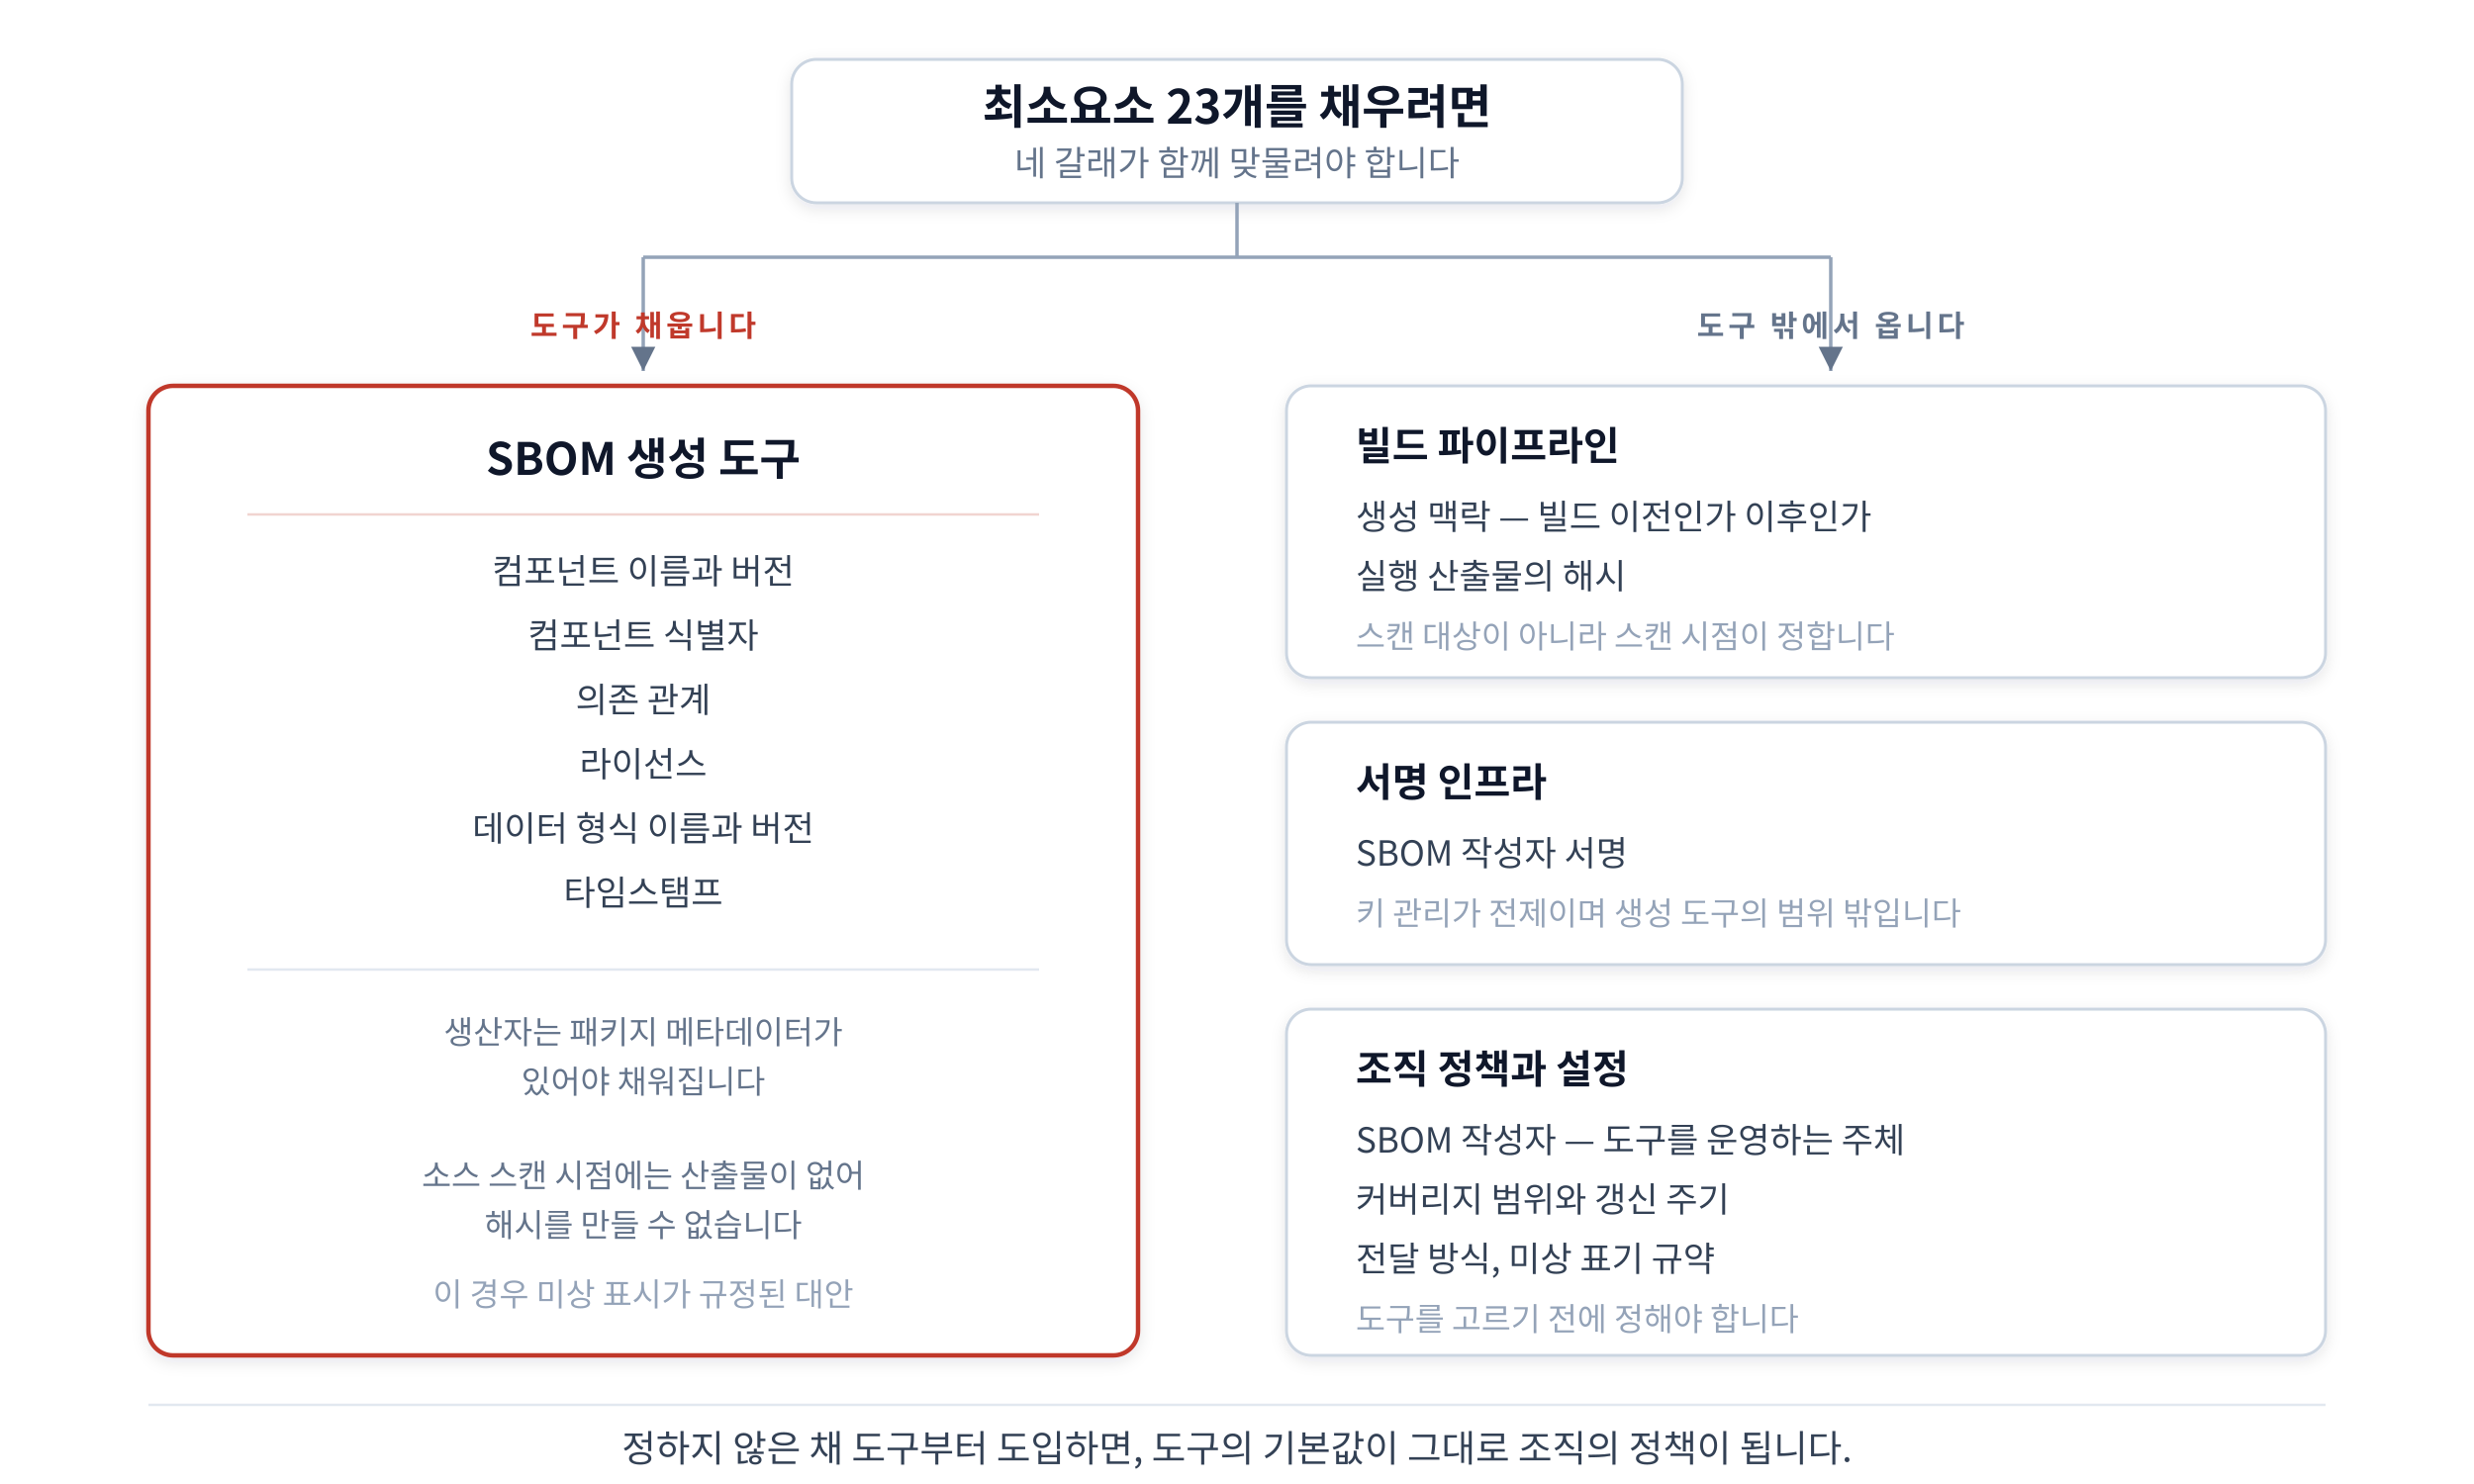
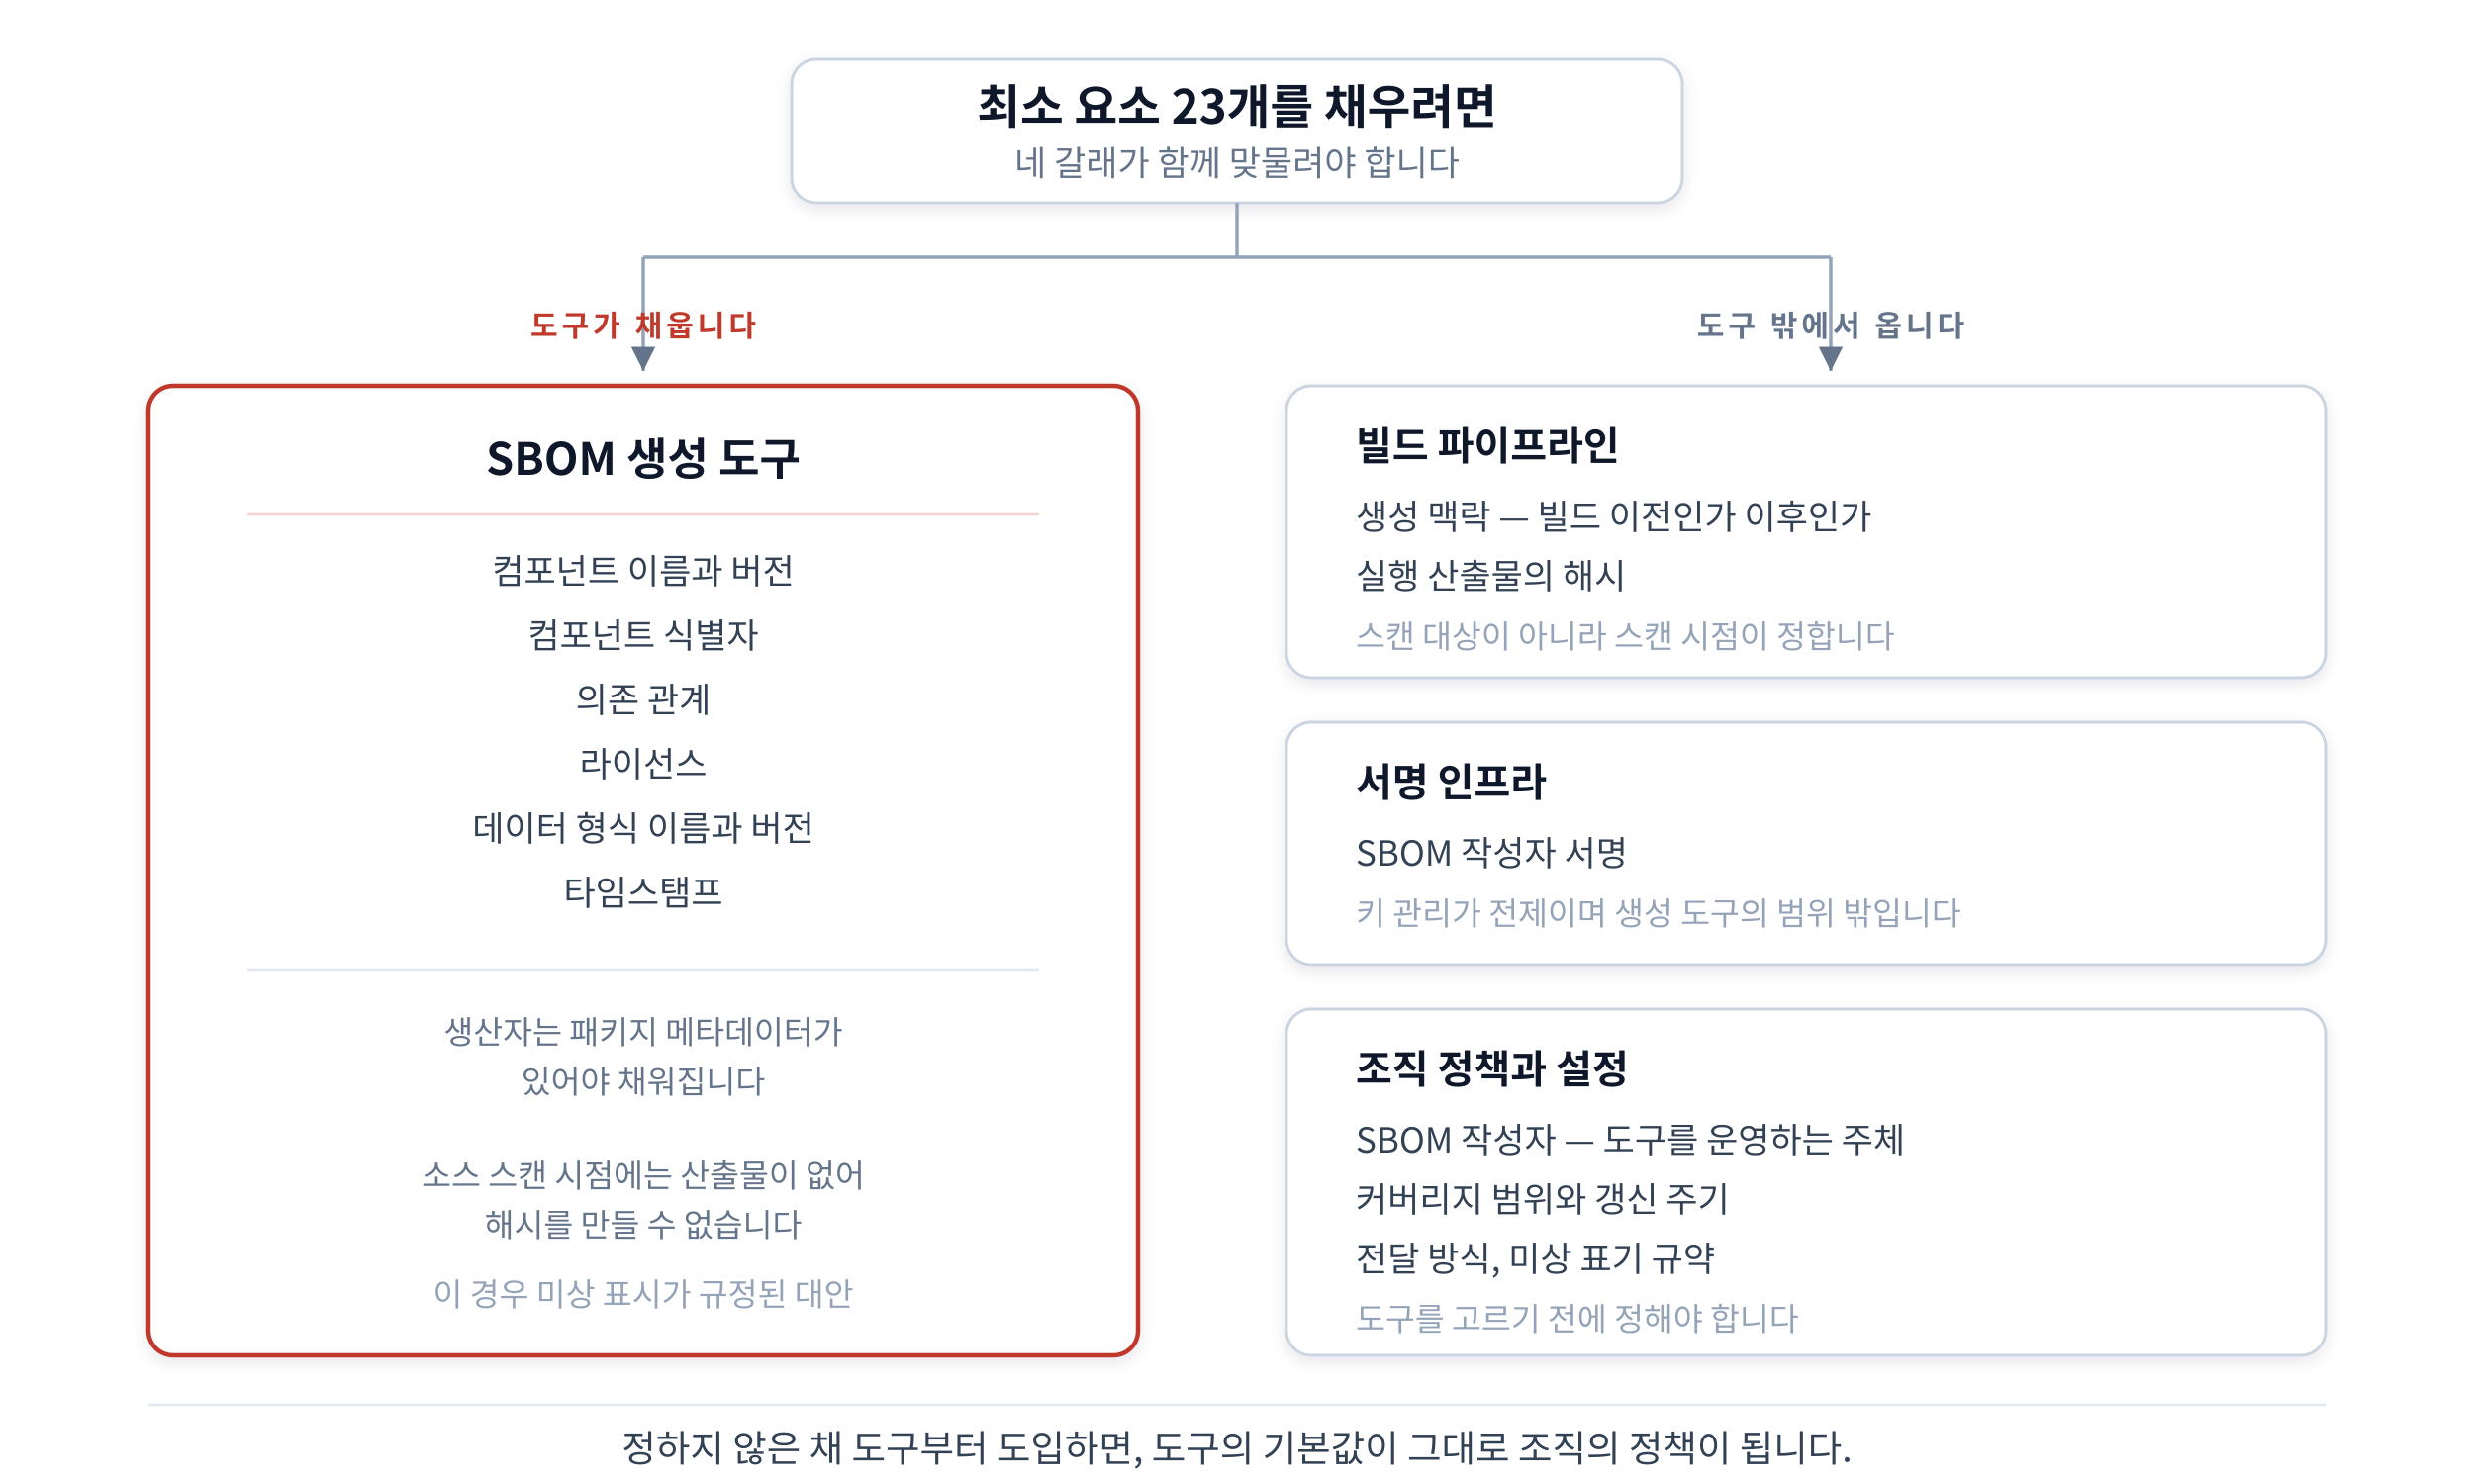
<svg xmlns="http://www.w3.org/2000/svg" width="1000" height="600" viewBox="0 0 1000 600" font-family="'Apple SD Gothic Neo','Noto Sans CJK KR','Malgun Gothic',sans-serif">
  <defs>
    <filter id="sh2" x="-20%" y="-20%" width="140%" height="140%">
      <feDropShadow dx="0" dy="2" stdDeviation="3" flood-color="#0f172a" flood-opacity="0.10" />
    </filter>
    <marker id="ar2" markerWidth="9" markerHeight="9" refX="7" refY="4.5" orient="auto">
      <path d="M0,1 L7,4.5 L0,8 Z" fill="#64748b" />
    </marker>
  </defs>
  <rect width="1000" height="600" fill="#ffffff" />
  <rect x="320" y="24" width="360" height="58" rx="10" fill="#ffffff" stroke="#cbd5e1" stroke-width="1.2" filter="url(#sh2)" />
-   <text x="500" y="50" text-anchor="middle" font-size="19" font-weight="700" fill="#0f172a">최소요소 23개를 채우려면</text>
+   <text x="500" y="50" text-anchor="middle" font-size="19" font-weight="700" fill="#0f172a">최소 요소 23개를 채우려면</text>
  <text x="500" y="71" text-anchor="middle" font-size="14" fill="#64748b">네 갈래가 함께 맞물려야 합니다</text>
  <path d="M500,82 L500,104" stroke="#94a3b8" stroke-width="1.4" fill="none" />
  <path d="M260,104 L740,104" stroke="#94a3b8" stroke-width="1.4" fill="none" />
  <path d="M260,104 L260,150" stroke="#94a3b8" stroke-width="1.4" fill="none" marker-end="url(#ar2)" />
  <path d="M740,104 L740,150" stroke="#94a3b8" stroke-width="1.4" fill="none" marker-end="url(#ar2)" />
  <text x="260" y="136" text-anchor="middle" font-size="12" font-weight="700" fill="#c0392b" letter-spacing="1.6">도구가 채웁니다</text>
  <text x="740" y="136" text-anchor="middle" font-size="12" font-weight="700" fill="#64748b" letter-spacing="1.6">도구 밖에서 옵니다</text>
  <rect x="60" y="156" width="400" height="392" rx="10" fill="#ffffff" stroke="#c0392b" stroke-width="1.8" filter="url(#sh2)" />
  <text x="260" y="192" text-anchor="middle" font-size="18" font-weight="700" fill="#0f172a">SBOM 생성 도구</text>
  <path d="M100,208 L420,208" stroke="#f1d4d0" stroke-width="1" />
  <text x="260" y="236" text-anchor="middle" font-size="14" fill="#334155">컴포넌트 이름과 버전</text>
  <text x="260" y="262" text-anchor="middle" font-size="14" fill="#334155">컴포넌트 식별자</text>
  <text x="260" y="288" text-anchor="middle" font-size="14" fill="#334155">의존 관계</text>
  <text x="260" y="314" text-anchor="middle" font-size="14" fill="#334155">라이선스</text>
  <text x="260" y="340" text-anchor="middle" font-size="14" fill="#334155">데이터 형식 이름과 버전</text>
  <text x="260" y="366" text-anchor="middle" font-size="14" fill="#334155">타임스탬프</text>
  <path d="M100,392 L420,392" stroke="#e2e8f0" stroke-width="1" />
  <text x="260" y="422" text-anchor="middle" font-size="13" fill="#64748b">생산자는 패키지 메타데이터가</text>
  <text x="260" y="442" text-anchor="middle" font-size="13" fill="#64748b">있어야 채워집니다</text>
  <text x="260" y="480" text-anchor="middle" font-size="13" fill="#64748b">소스 스캔 시점에는 산출물이 없어</text>
  <text x="260" y="500" text-anchor="middle" font-size="13" fill="#64748b">해시를 만들 수 없습니다</text>
  <text x="260" y="528" text-anchor="middle" font-size="13" fill="#94a3b8">이 경우 미상 표시가 규정된 대안</text>
  <rect x="520" y="156" width="420" height="118" rx="10" fill="#ffffff" stroke="#cbd5e1" stroke-width="1.2" filter="url(#sh2)" />
  <text x="548" y="186" font-size="16" font-weight="700" fill="#0f172a">빌드 파이프라인</text>
  <text x="548" y="214" font-size="14" fill="#334155">생성 맥락 — 빌드 이전인가 이후인가</text>
  <text x="548" y="238" font-size="14" fill="#334155">실행 산출물의 해시</text>
  <text x="548" y="262" font-size="13" fill="#94a3b8">스캔 대상이 아니라 스캔 시점이 정합니다</text>
  <rect x="520" y="292" width="420" height="98" rx="10" fill="#ffffff" stroke="#cbd5e1" stroke-width="1.2" filter="url(#sh2)" />
  <text x="548" y="322" font-size="16" font-weight="700" fill="#0f172a">서명 인프라</text>
  <text x="548" y="350" font-size="14" fill="#334155">SBOM 작성자 서명</text>
  <text x="548" y="374" font-size="13" fill="#94a3b8">키 관리가 전제이며 생성 도구의 범위 밖입니다</text>
  <rect x="520" y="408" width="420" height="140" rx="10" fill="#ffffff" stroke="#cbd5e1" stroke-width="1.2" filter="url(#sh2)" />
  <text x="548" y="438" font-size="16" font-weight="700" fill="#0f172a">조직 정책과 설정</text>
  <text x="548" y="466" font-size="14" fill="#334155">SBOM 작성자 — 도구를 운영하는 주체</text>
  <text x="548" y="490" font-size="14" fill="#334155">커버리지 범위와 갱신 주기</text>
  <text x="548" y="514" font-size="14" fill="#334155">전달 방식, 미상 표기 규약</text>
  <text x="548" y="538" font-size="13" fill="#94a3b8">도구를 고르기 전에 정해야 합니다</text>
  <path d="M60,568 L940,568" stroke="#e2e8f0" stroke-width="1" />
  <text x="500" y="591" text-anchor="middle" font-size="15" fill="#334155">정하지 않은 채 도구부터 도입하면, 도구의 기본값이 그대로 조직의 정책이 됩니다.</text>
</svg>
